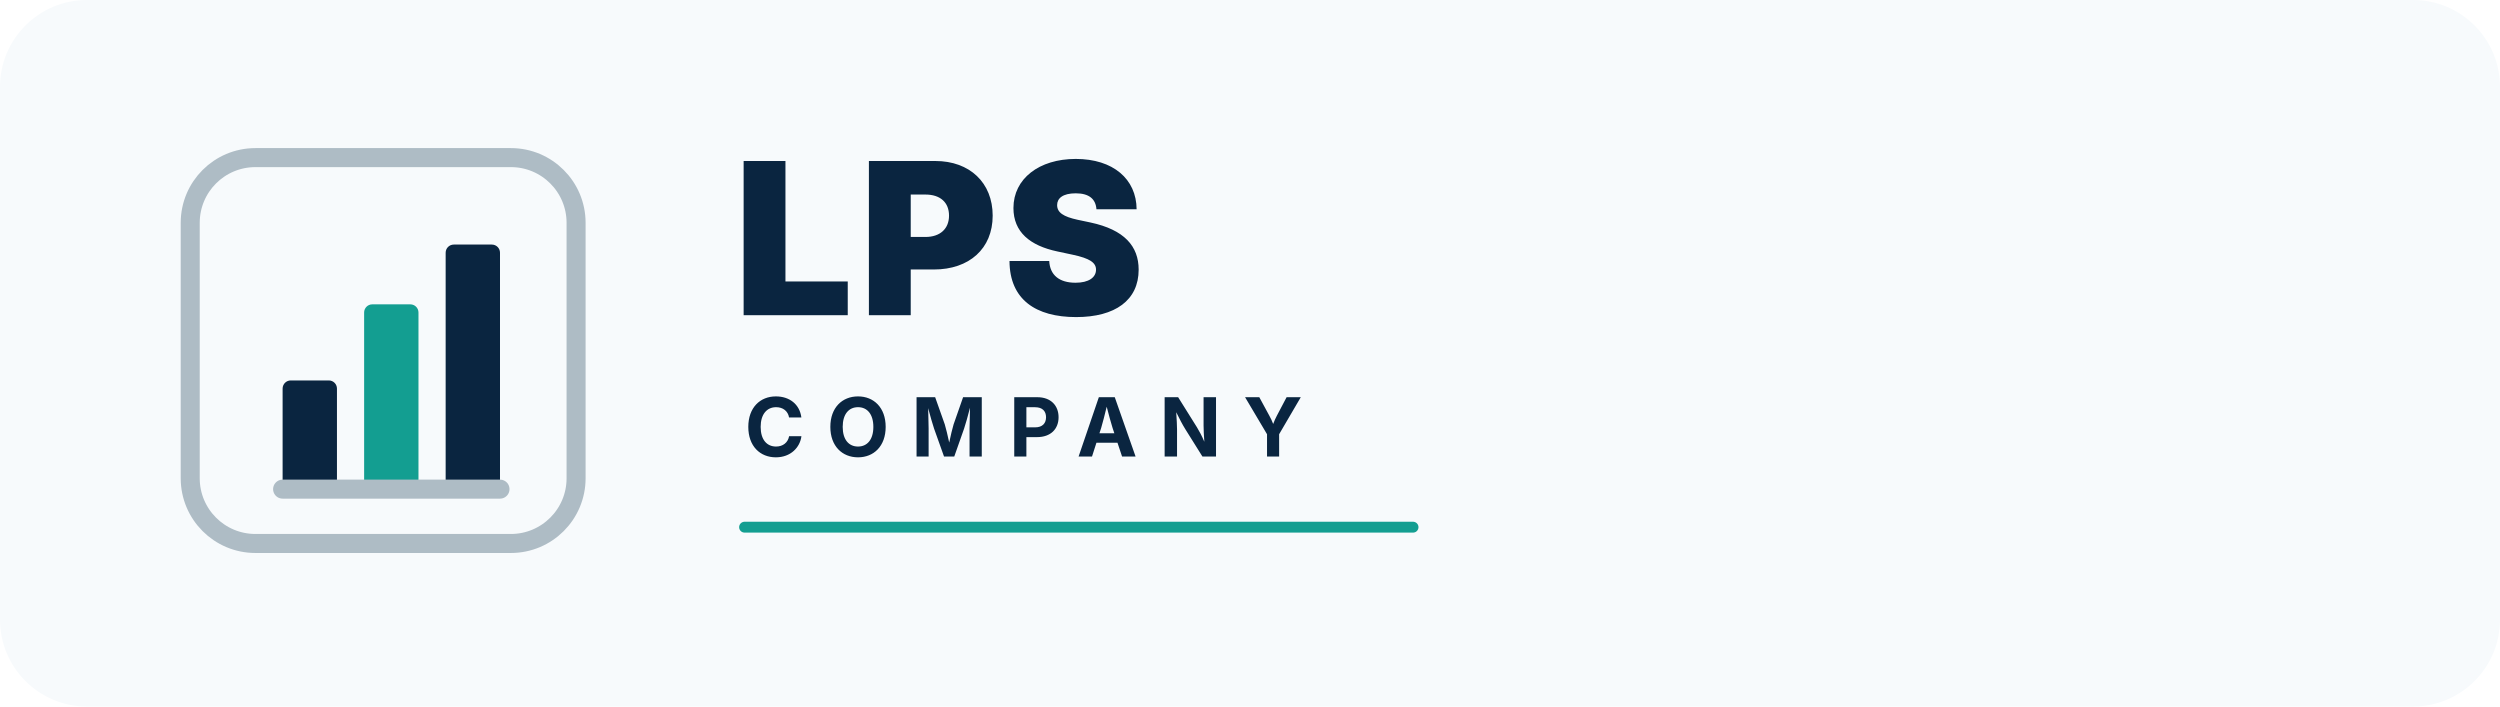
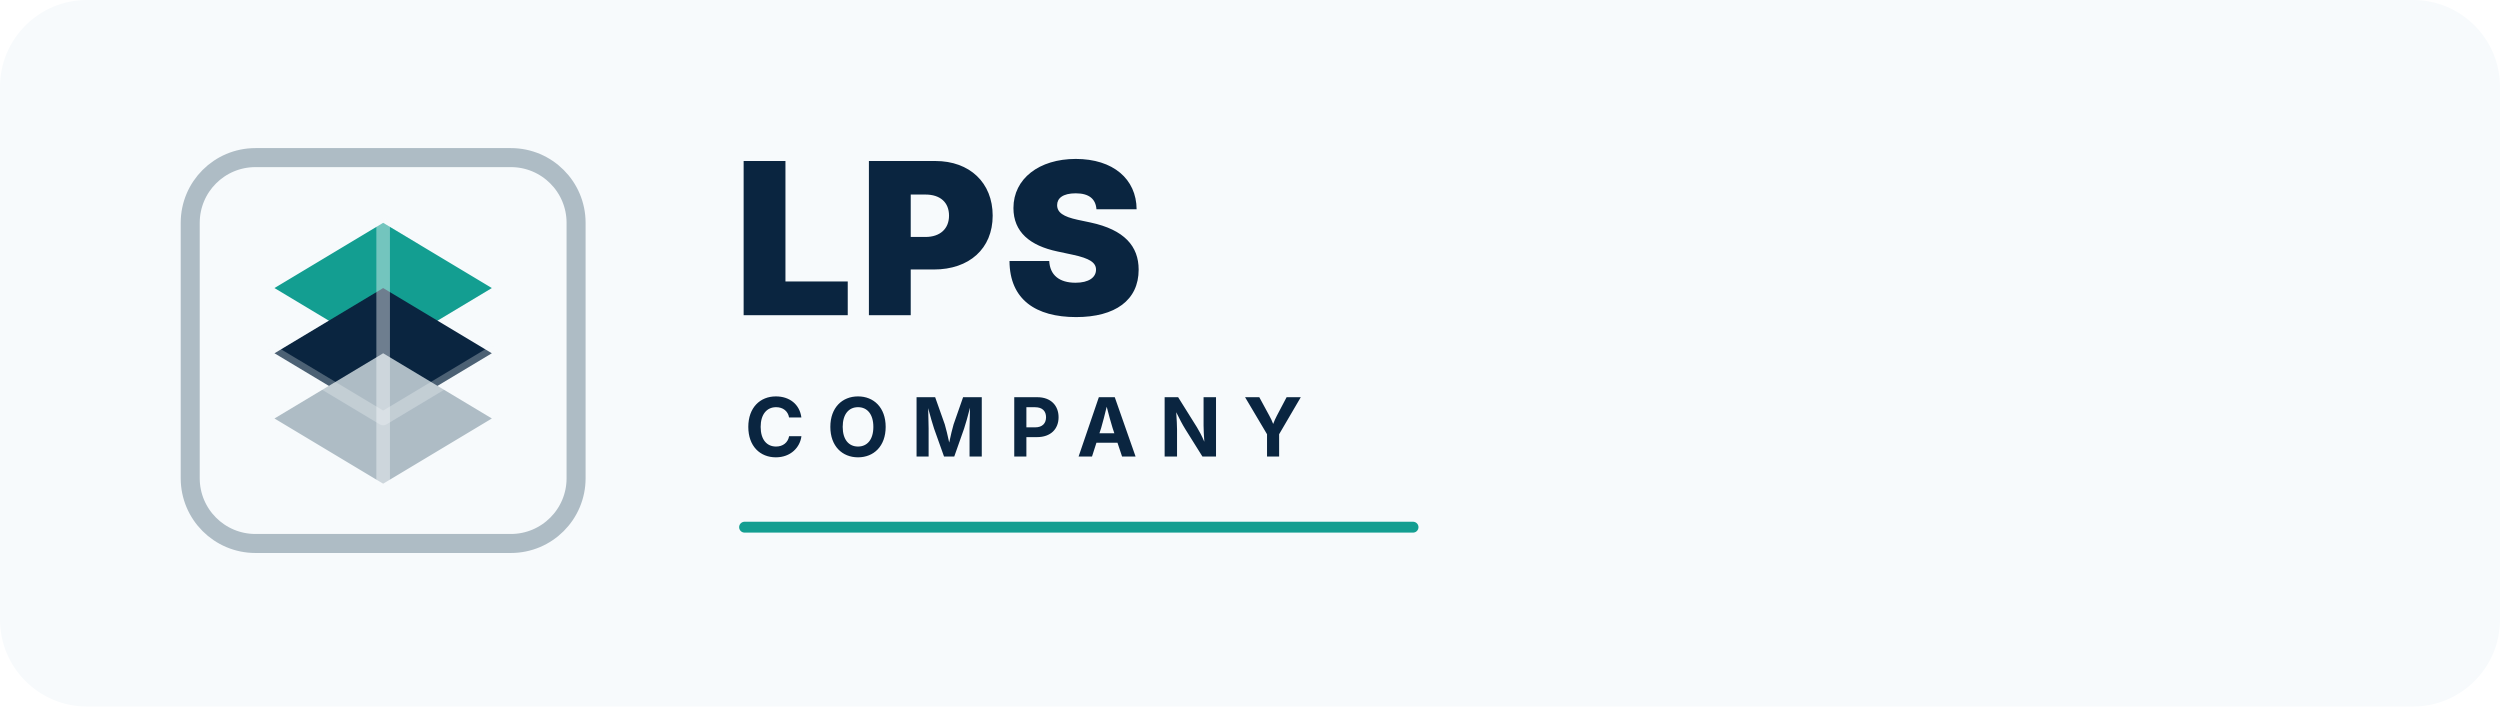
<svg xmlns="http://www.w3.org/2000/svg" viewBox="0 0 920 260" role="img" aria-labelledby="title desc">
  <rect width="920" height="260" rx="32" fill="#F7FAFC" />
  <g transform="translate(70 58)">
    <rect x="0" y="0" width="142" height="142" rx="24" fill="none" stroke="#AEBCC5" stroke-width="7" />
-     <rect x="34" y="82" width="20" height="40" rx="3" fill="#0A2540" />
-     <rect x="64" y="54" width="20" height="68" rx="3" fill="#139E91" />
-     <rect x="94" y="32" width="20" height="90" rx="3" fill="#0A2540" />
-     <path d="M34 122h80" stroke="#AEBCC5" stroke-width="7" stroke-linecap="round" />
+     <path d="M31 48L71 24L111 48L71 72Z" fill="#139E91" />
+     <path d="M31 72L71 48L111 72L71 96Z" fill="#0A2540" />
+     <path d="M31 96L71 72L111 96L71 120Z" fill="#AEBCC5" />
+     <path d="M71 25V119" stroke="#F7FAFC" stroke-width="5" stroke-linecap="round" opacity=".42" />
+     <path d="M31 72L71 96L111 72" fill="none" stroke="#F7FAFC" stroke-width="5" stroke-linecap="round" stroke-linejoin="round" opacity=".28" />
  </g>
  <text x="270" y="116" fill="#0A2540" font-family="Inter, Arial, sans-serif" font-size="78" font-weight="850" letter-spacing="2">LPS</text>
  <text x="274" y="168" fill="#0A2540" font-family="Inter, Arial, sans-serif" font-size="30" font-weight="750" letter-spacing="8">COMPANY</text>
  <path d="M274 194h246" stroke="#139E91" stroke-width="4" stroke-linecap="round" />
</svg>
